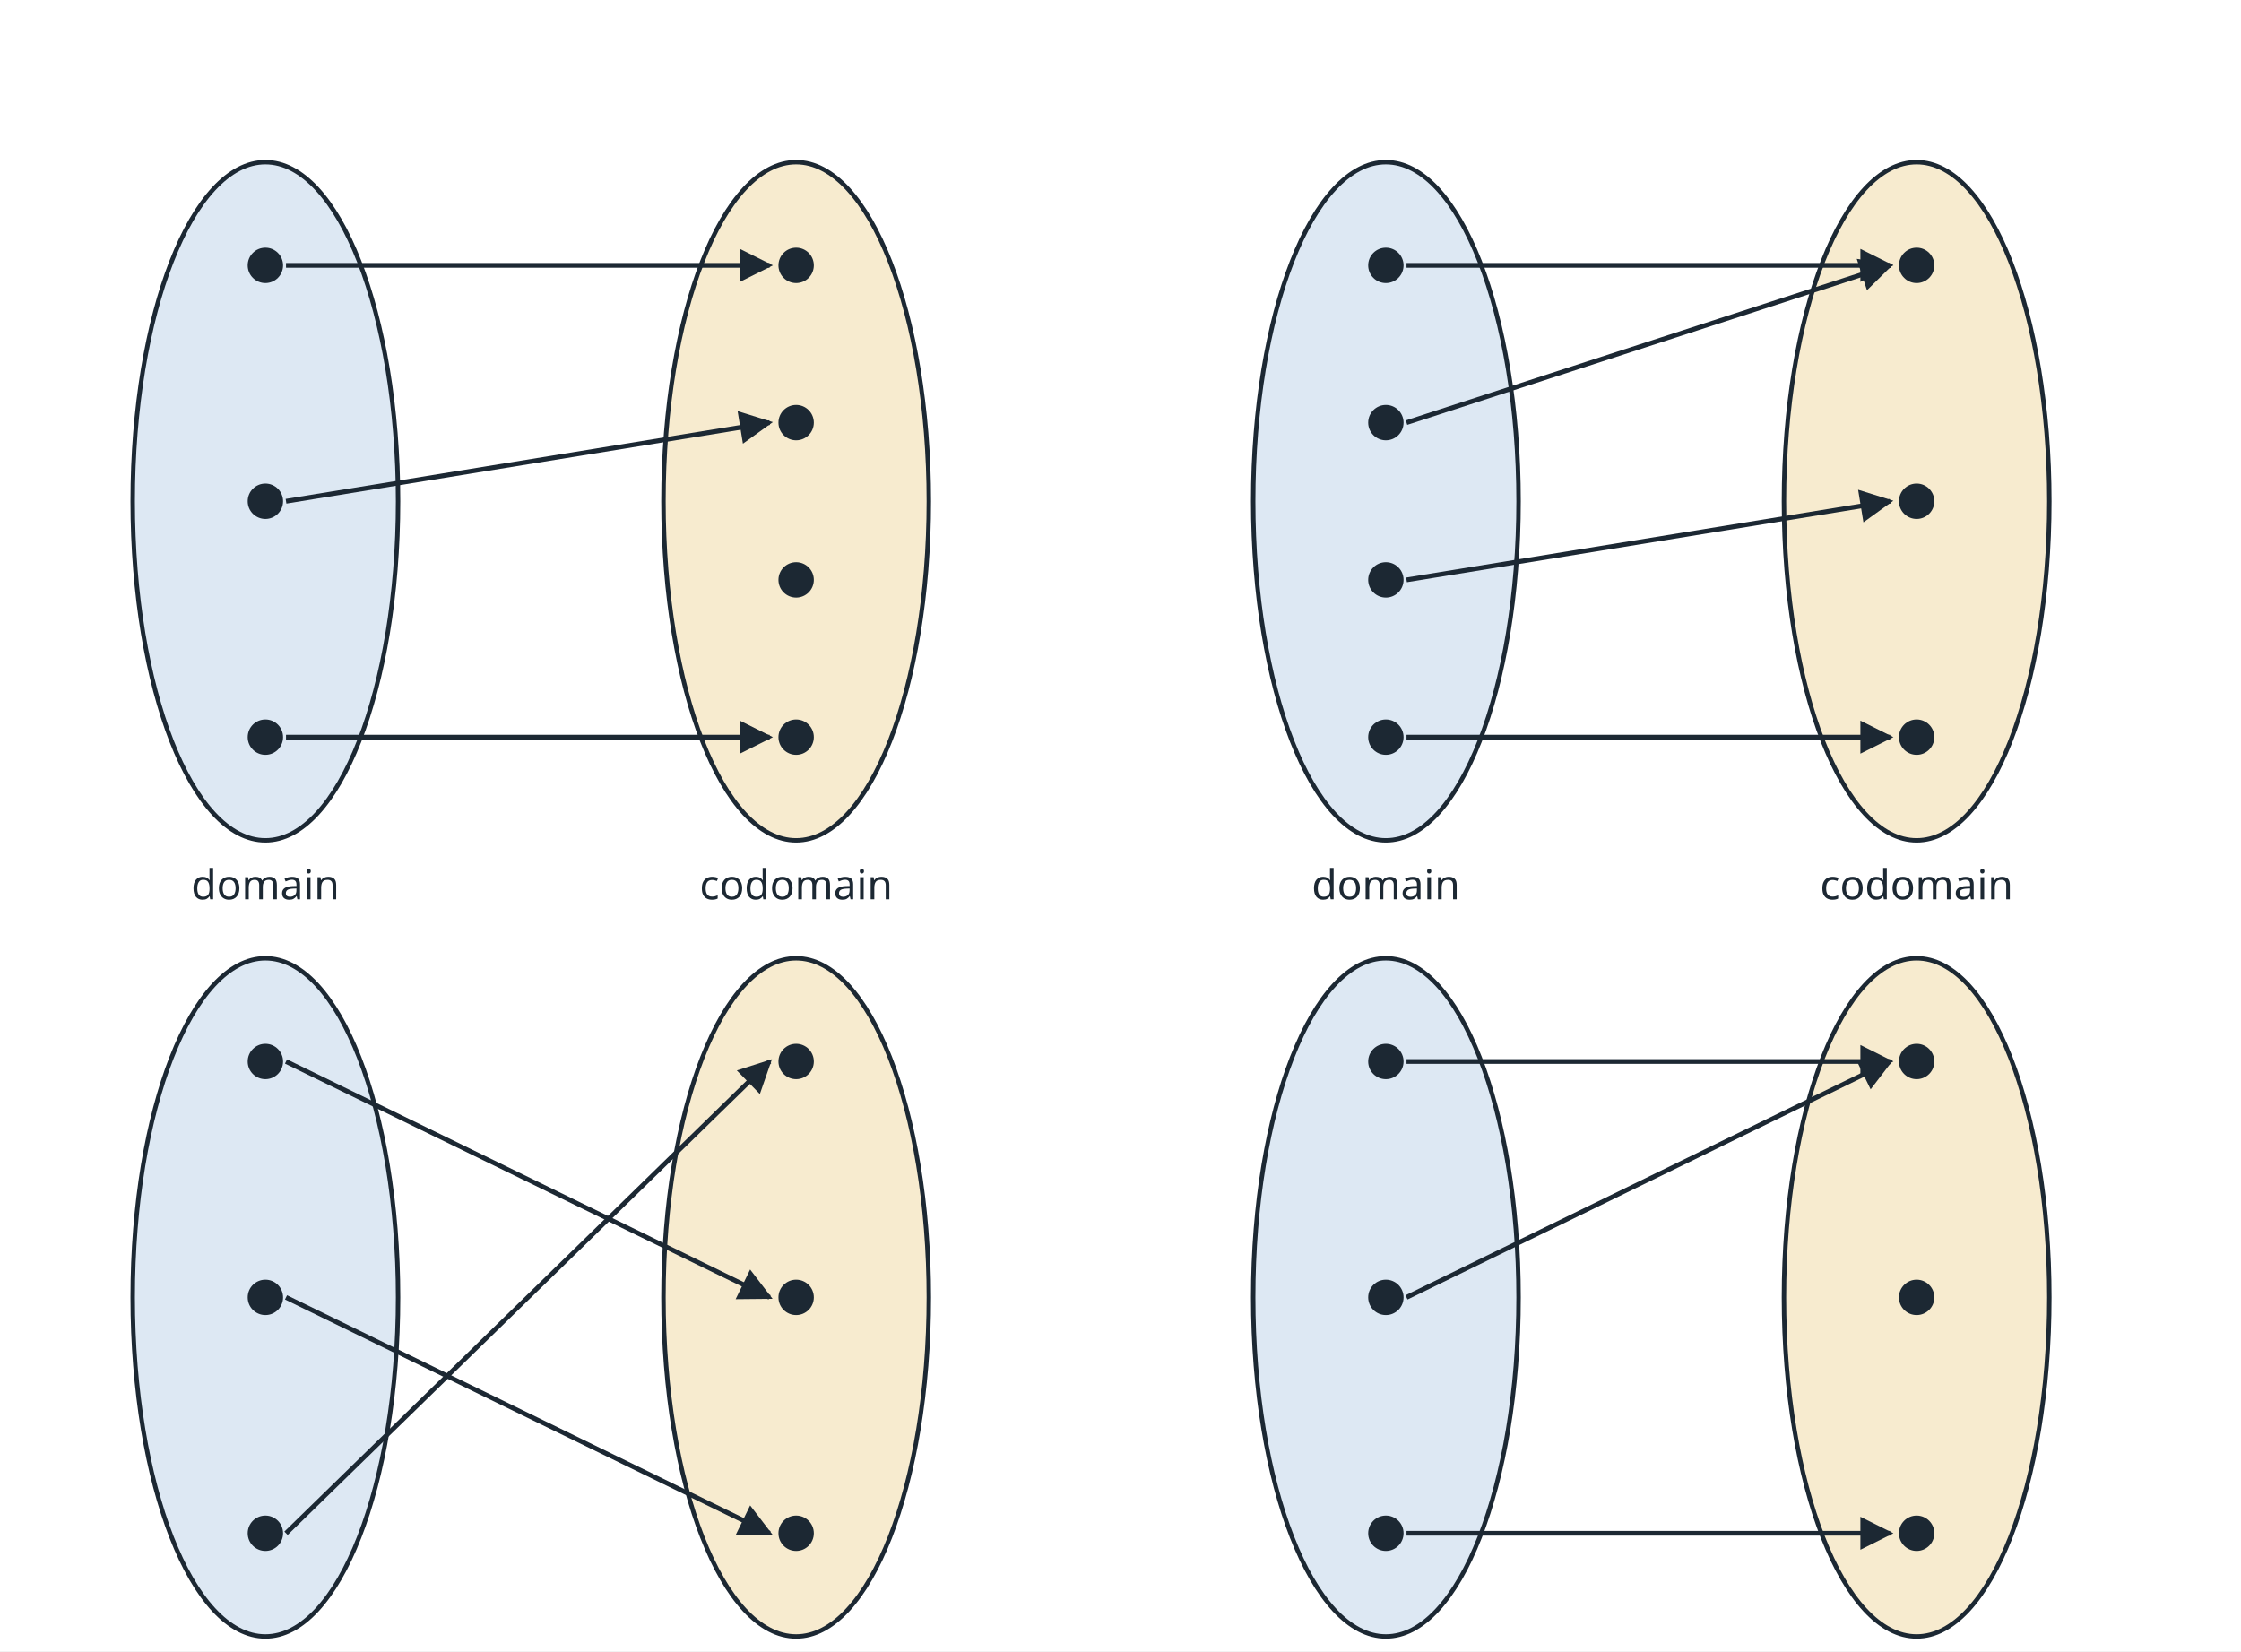
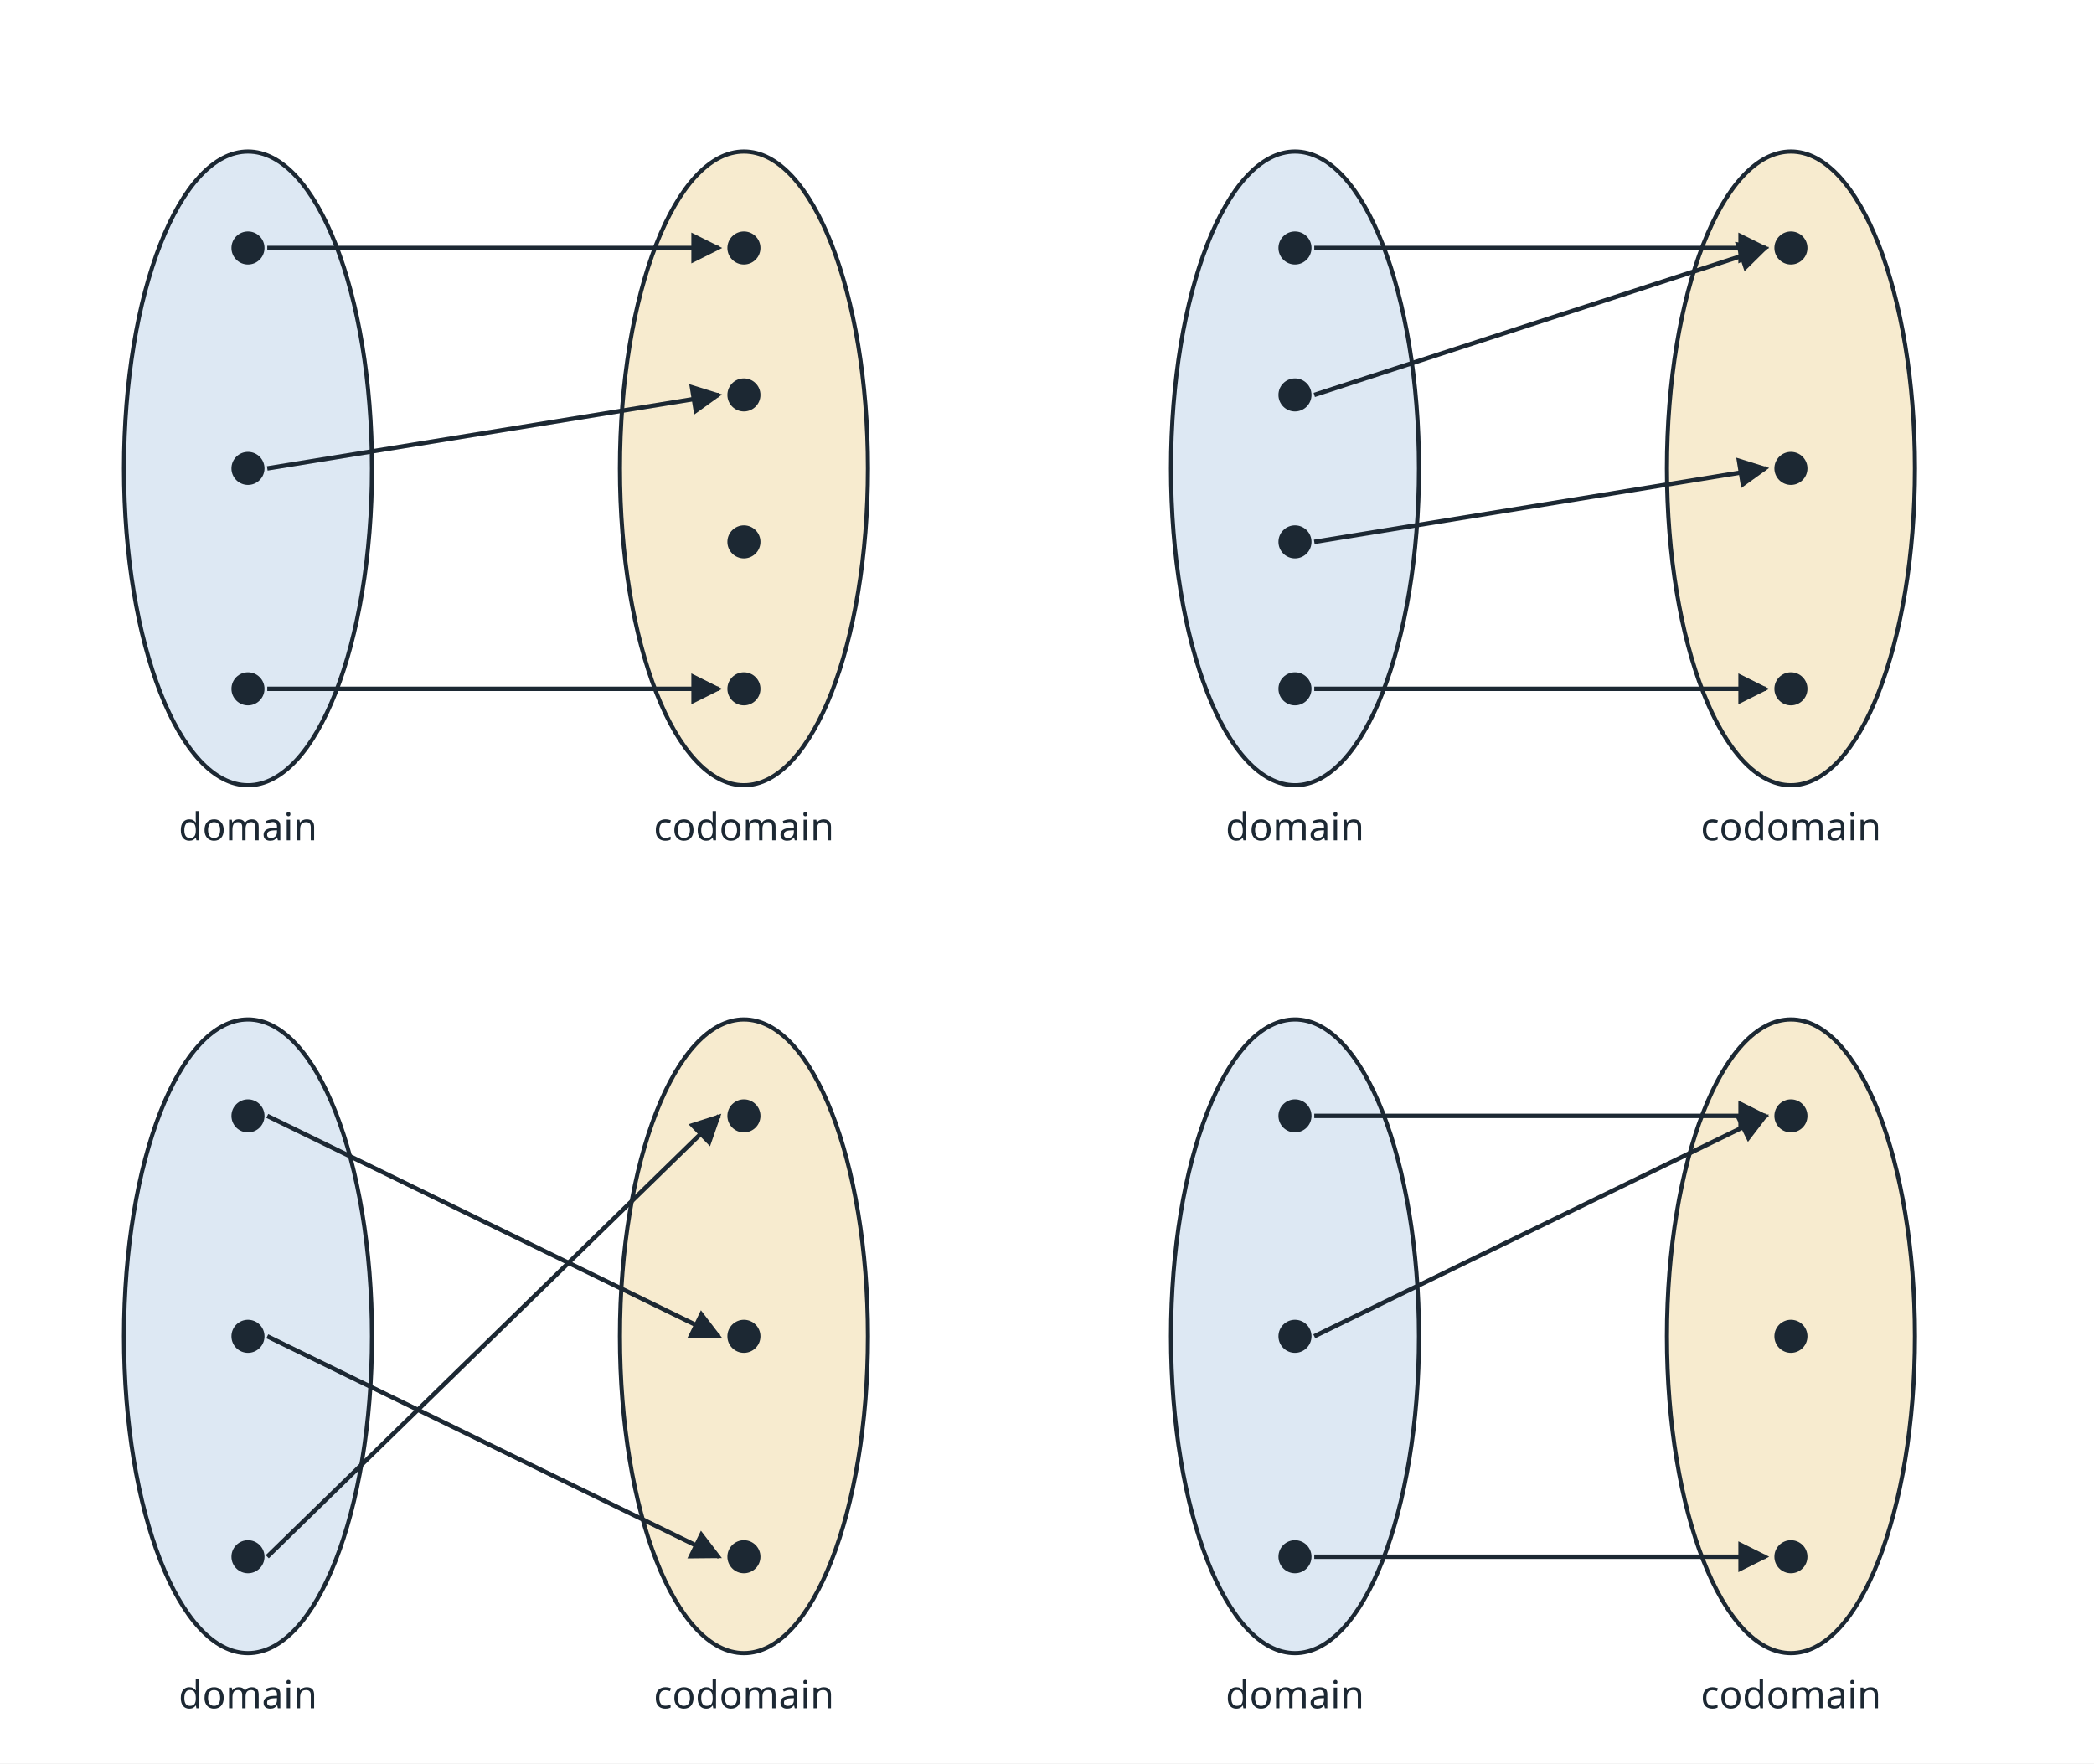
- <svg xmlns="http://www.w3.org/2000/svg" viewBox="0 0 760 560" width="760" height="560" font-family="sans-serif" fill="#1c2833">
-   <rect width="760" height="560" fill="#ffffff" />
+ <svg xmlns="http://www.w3.org/2000/svg" viewBox="0 0 760 640" width="760" height="640" font-family="sans-serif" fill="#1c2833">
+   <rect width="760" height="640" fill="#ffffff" />
  <defs>
    <marker id="ah" viewBox="0 0 10 10" refX="9" refY="5" markerWidth="7" markerHeight="7" orient="auto-start-reverse">
      <path d="M0,0 L10,5 L0,10 z" fill="#1c2833" />
    </marker>
    <marker id="ahb" viewBox="0 0 10 10" refX="9" refY="5" markerWidth="7" markerHeight="7" orient="auto-start-reverse">
      <path d="M0,0 L10,5 L0,10 z" fill="#2e6da4" />
    </marker>
    <marker id="ahr" viewBox="0 0 10 10" refX="9" refY="5" markerWidth="7" markerHeight="7" orient="auto-start-reverse">
      <path d="M0,0 L10,5 L0,10 z" fill="#b03a2e" />
    </marker>
  </defs>
  <ellipse cx="90" cy="170" rx="45" ry="115" fill="#dde8f3" stroke="#1c2833" stroke-width="1.5" />
  <ellipse cx="270" cy="170" rx="45" ry="115" fill="#f7ebcf" stroke="#1c2833" stroke-width="1.5" />
  <line x1="97" y1="90.0" x2="261" y2="90.0" stroke="#1c2833" stroke-width="1.6" marker-end="url(#ah)" />
  <line x1="97" y1="170.0" x2="261" y2="143.333" stroke="#1c2833" stroke-width="1.6" marker-end="url(#ah)" />
  <line x1="97" y1="250.0" x2="261" y2="250.0" stroke="#1c2833" stroke-width="1.6" marker-end="url(#ah)" />
  <circle cx="90" cy="90.0" r="6" fill="#1c2833" />
  <circle cx="90" cy="170.0" r="6" fill="#1c2833" />
  <circle cx="90" cy="250.0" r="6" fill="#1c2833" />
  <circle cx="270" cy="90.0" r="6" fill="#1c2833" />
  <circle cx="270" cy="143.333" r="6" fill="#1c2833" />
  <circle cx="270" cy="196.667" r="6" fill="#1c2833" />
  <circle cx="270" cy="250.0" r="6" fill="#1c2833" />
  <text x="90.0" y="305.0" font-size="14" text-anchor="middle" font-weight="normal" fill="#1c2833">domain</text>
  <text x="270.0" y="305.0" font-size="14" text-anchor="middle" font-weight="normal" fill="#1c2833">codomain</text>
  <ellipse cx="470" cy="170" rx="45" ry="115" fill="#dde8f3" stroke="#1c2833" stroke-width="1.5" />
  <ellipse cx="650" cy="170" rx="45" ry="115" fill="#f7ebcf" stroke="#1c2833" stroke-width="1.5" />
  <line x1="477" y1="90.0" x2="641" y2="90.0" stroke="#1c2833" stroke-width="1.6" marker-end="url(#ah)" />
  <line x1="477" y1="143.333" x2="641" y2="90.0" stroke="#1c2833" stroke-width="1.6" marker-end="url(#ah)" />
  <line x1="477" y1="196.667" x2="641" y2="170.0" stroke="#1c2833" stroke-width="1.6" marker-end="url(#ah)" />
  <line x1="477" y1="250.0" x2="641" y2="250.0" stroke="#1c2833" stroke-width="1.6" marker-end="url(#ah)" />
  <circle cx="470" cy="90.0" r="6" fill="#1c2833" />
  <circle cx="470" cy="143.333" r="6" fill="#1c2833" />
  <circle cx="470" cy="196.667" r="6" fill="#1c2833" />
  <circle cx="470" cy="250.0" r="6" fill="#1c2833" />
  <circle cx="650" cy="90.0" r="6" fill="#1c2833" />
  <circle cx="650" cy="170.0" r="6" fill="#1c2833" />
  <circle cx="650" cy="250.0" r="6" fill="#1c2833" />
  <text x="470.0" y="305.0" font-size="14" text-anchor="middle" font-weight="normal" fill="#1c2833">domain</text>
  <text x="650.0" y="305.0" font-size="14" text-anchor="middle" font-weight="normal" fill="#1c2833">codomain</text>
-   <ellipse cx="90" cy="440" rx="45" ry="115" fill="#dde8f3" stroke="#1c2833" stroke-width="1.5" />
-   <ellipse cx="270" cy="440" rx="45" ry="115" fill="#f7ebcf" stroke="#1c2833" stroke-width="1.5" />
-   <line x1="97" y1="360.0" x2="261" y2="440.0" stroke="#1c2833" stroke-width="1.6" marker-end="url(#ah)" />
-   <line x1="97" y1="440.0" x2="261" y2="520.0" stroke="#1c2833" stroke-width="1.6" marker-end="url(#ah)" />
-   <line x1="97" y1="520.0" x2="261" y2="360.0" stroke="#1c2833" stroke-width="1.6" marker-end="url(#ah)" />
-   <circle cx="90" cy="360.0" r="6" fill="#1c2833" />
-   <circle cx="90" cy="440.0" r="6" fill="#1c2833" />
-   <circle cx="90" cy="520.0" r="6" fill="#1c2833" />
-   <circle cx="270" cy="360.0" r="6" fill="#1c2833" />
-   <circle cx="270" cy="440.0" r="6" fill="#1c2833" />
-   <circle cx="270" cy="520.0" r="6" fill="#1c2833" />
-   <text x="90.0" y="575.0" font-size="14" text-anchor="middle" font-weight="normal" fill="#1c2833">domain</text>
-   <text x="270.0" y="575.0" font-size="14" text-anchor="middle" font-weight="normal" fill="#1c2833">codomain</text>
-   <ellipse cx="470" cy="440" rx="45" ry="115" fill="#dde8f3" stroke="#1c2833" stroke-width="1.5" />
-   <ellipse cx="650" cy="440" rx="45" ry="115" fill="#f7ebcf" stroke="#1c2833" stroke-width="1.5" />
-   <line x1="477" y1="360.0" x2="641" y2="360.0" stroke="#1c2833" stroke-width="1.6" marker-end="url(#ah)" />
-   <line x1="477" y1="440.0" x2="641" y2="360.0" stroke="#1c2833" stroke-width="1.6" marker-end="url(#ah)" />
-   <line x1="477" y1="520.0" x2="641" y2="520.0" stroke="#1c2833" stroke-width="1.6" marker-end="url(#ah)" />
-   <circle cx="470" cy="360.0" r="6" fill="#1c2833" />
-   <circle cx="470" cy="440.0" r="6" fill="#1c2833" />
-   <circle cx="470" cy="520.0" r="6" fill="#1c2833" />
-   <circle cx="650" cy="360.0" r="6" fill="#1c2833" />
-   <circle cx="650" cy="440.0" r="6" fill="#1c2833" />
-   <circle cx="650" cy="520.0" r="6" fill="#1c2833" />
-   <text x="470.0" y="575.0" font-size="14" text-anchor="middle" font-weight="normal" fill="#1c2833">domain</text>
-   <text x="650.0" y="575.0" font-size="14" text-anchor="middle" font-weight="normal" fill="#1c2833">codomain</text>
+   <ellipse cx="90" cy="485" rx="45" ry="115" fill="#dde8f3" stroke="#1c2833" stroke-width="1.5" />
+   <ellipse cx="270" cy="485" rx="45" ry="115" fill="#f7ebcf" stroke="#1c2833" stroke-width="1.5" />
+   <line x1="97" y1="405.0" x2="261" y2="485.0" stroke="#1c2833" stroke-width="1.6" marker-end="url(#ah)" />
+   <line x1="97" y1="485.0" x2="261" y2="565.0" stroke="#1c2833" stroke-width="1.6" marker-end="url(#ah)" />
+   <line x1="97" y1="565.0" x2="261" y2="405.0" stroke="#1c2833" stroke-width="1.6" marker-end="url(#ah)" />
+   <circle cx="90" cy="405.0" r="6" fill="#1c2833" />
+   <circle cx="90" cy="485.0" r="6" fill="#1c2833" />
+   <circle cx="90" cy="565.0" r="6" fill="#1c2833" />
+   <circle cx="270" cy="405.0" r="6" fill="#1c2833" />
+   <circle cx="270" cy="485.0" r="6" fill="#1c2833" />
+   <circle cx="270" cy="565.0" r="6" fill="#1c2833" />
+   <text x="90.0" y="620.0" font-size="14" text-anchor="middle" font-weight="normal" fill="#1c2833">domain</text>
+   <text x="270.0" y="620.0" font-size="14" text-anchor="middle" font-weight="normal" fill="#1c2833">codomain</text>
+   <ellipse cx="470" cy="485" rx="45" ry="115" fill="#dde8f3" stroke="#1c2833" stroke-width="1.5" />
+   <ellipse cx="650" cy="485" rx="45" ry="115" fill="#f7ebcf" stroke="#1c2833" stroke-width="1.5" />
+   <line x1="477" y1="405.0" x2="641" y2="405.0" stroke="#1c2833" stroke-width="1.6" marker-end="url(#ah)" />
+   <line x1="477" y1="485.0" x2="641" y2="405.0" stroke="#1c2833" stroke-width="1.6" marker-end="url(#ah)" />
+   <line x1="477" y1="565.0" x2="641" y2="565.0" stroke="#1c2833" stroke-width="1.6" marker-end="url(#ah)" />
+   <circle cx="470" cy="405.0" r="6" fill="#1c2833" />
+   <circle cx="470" cy="485.0" r="6" fill="#1c2833" />
+   <circle cx="470" cy="565.0" r="6" fill="#1c2833" />
+   <circle cx="650" cy="405.0" r="6" fill="#1c2833" />
+   <circle cx="650" cy="485.0" r="6" fill="#1c2833" />
+   <circle cx="650" cy="565.0" r="6" fill="#1c2833" />
+   <text x="470.0" y="620.0" font-size="14" text-anchor="middle" font-weight="normal" fill="#1c2833">domain</text>
+   <text x="650.0" y="620.0" font-size="14" text-anchor="middle" font-weight="normal" fill="#1c2833">codomain</text>
</svg>
